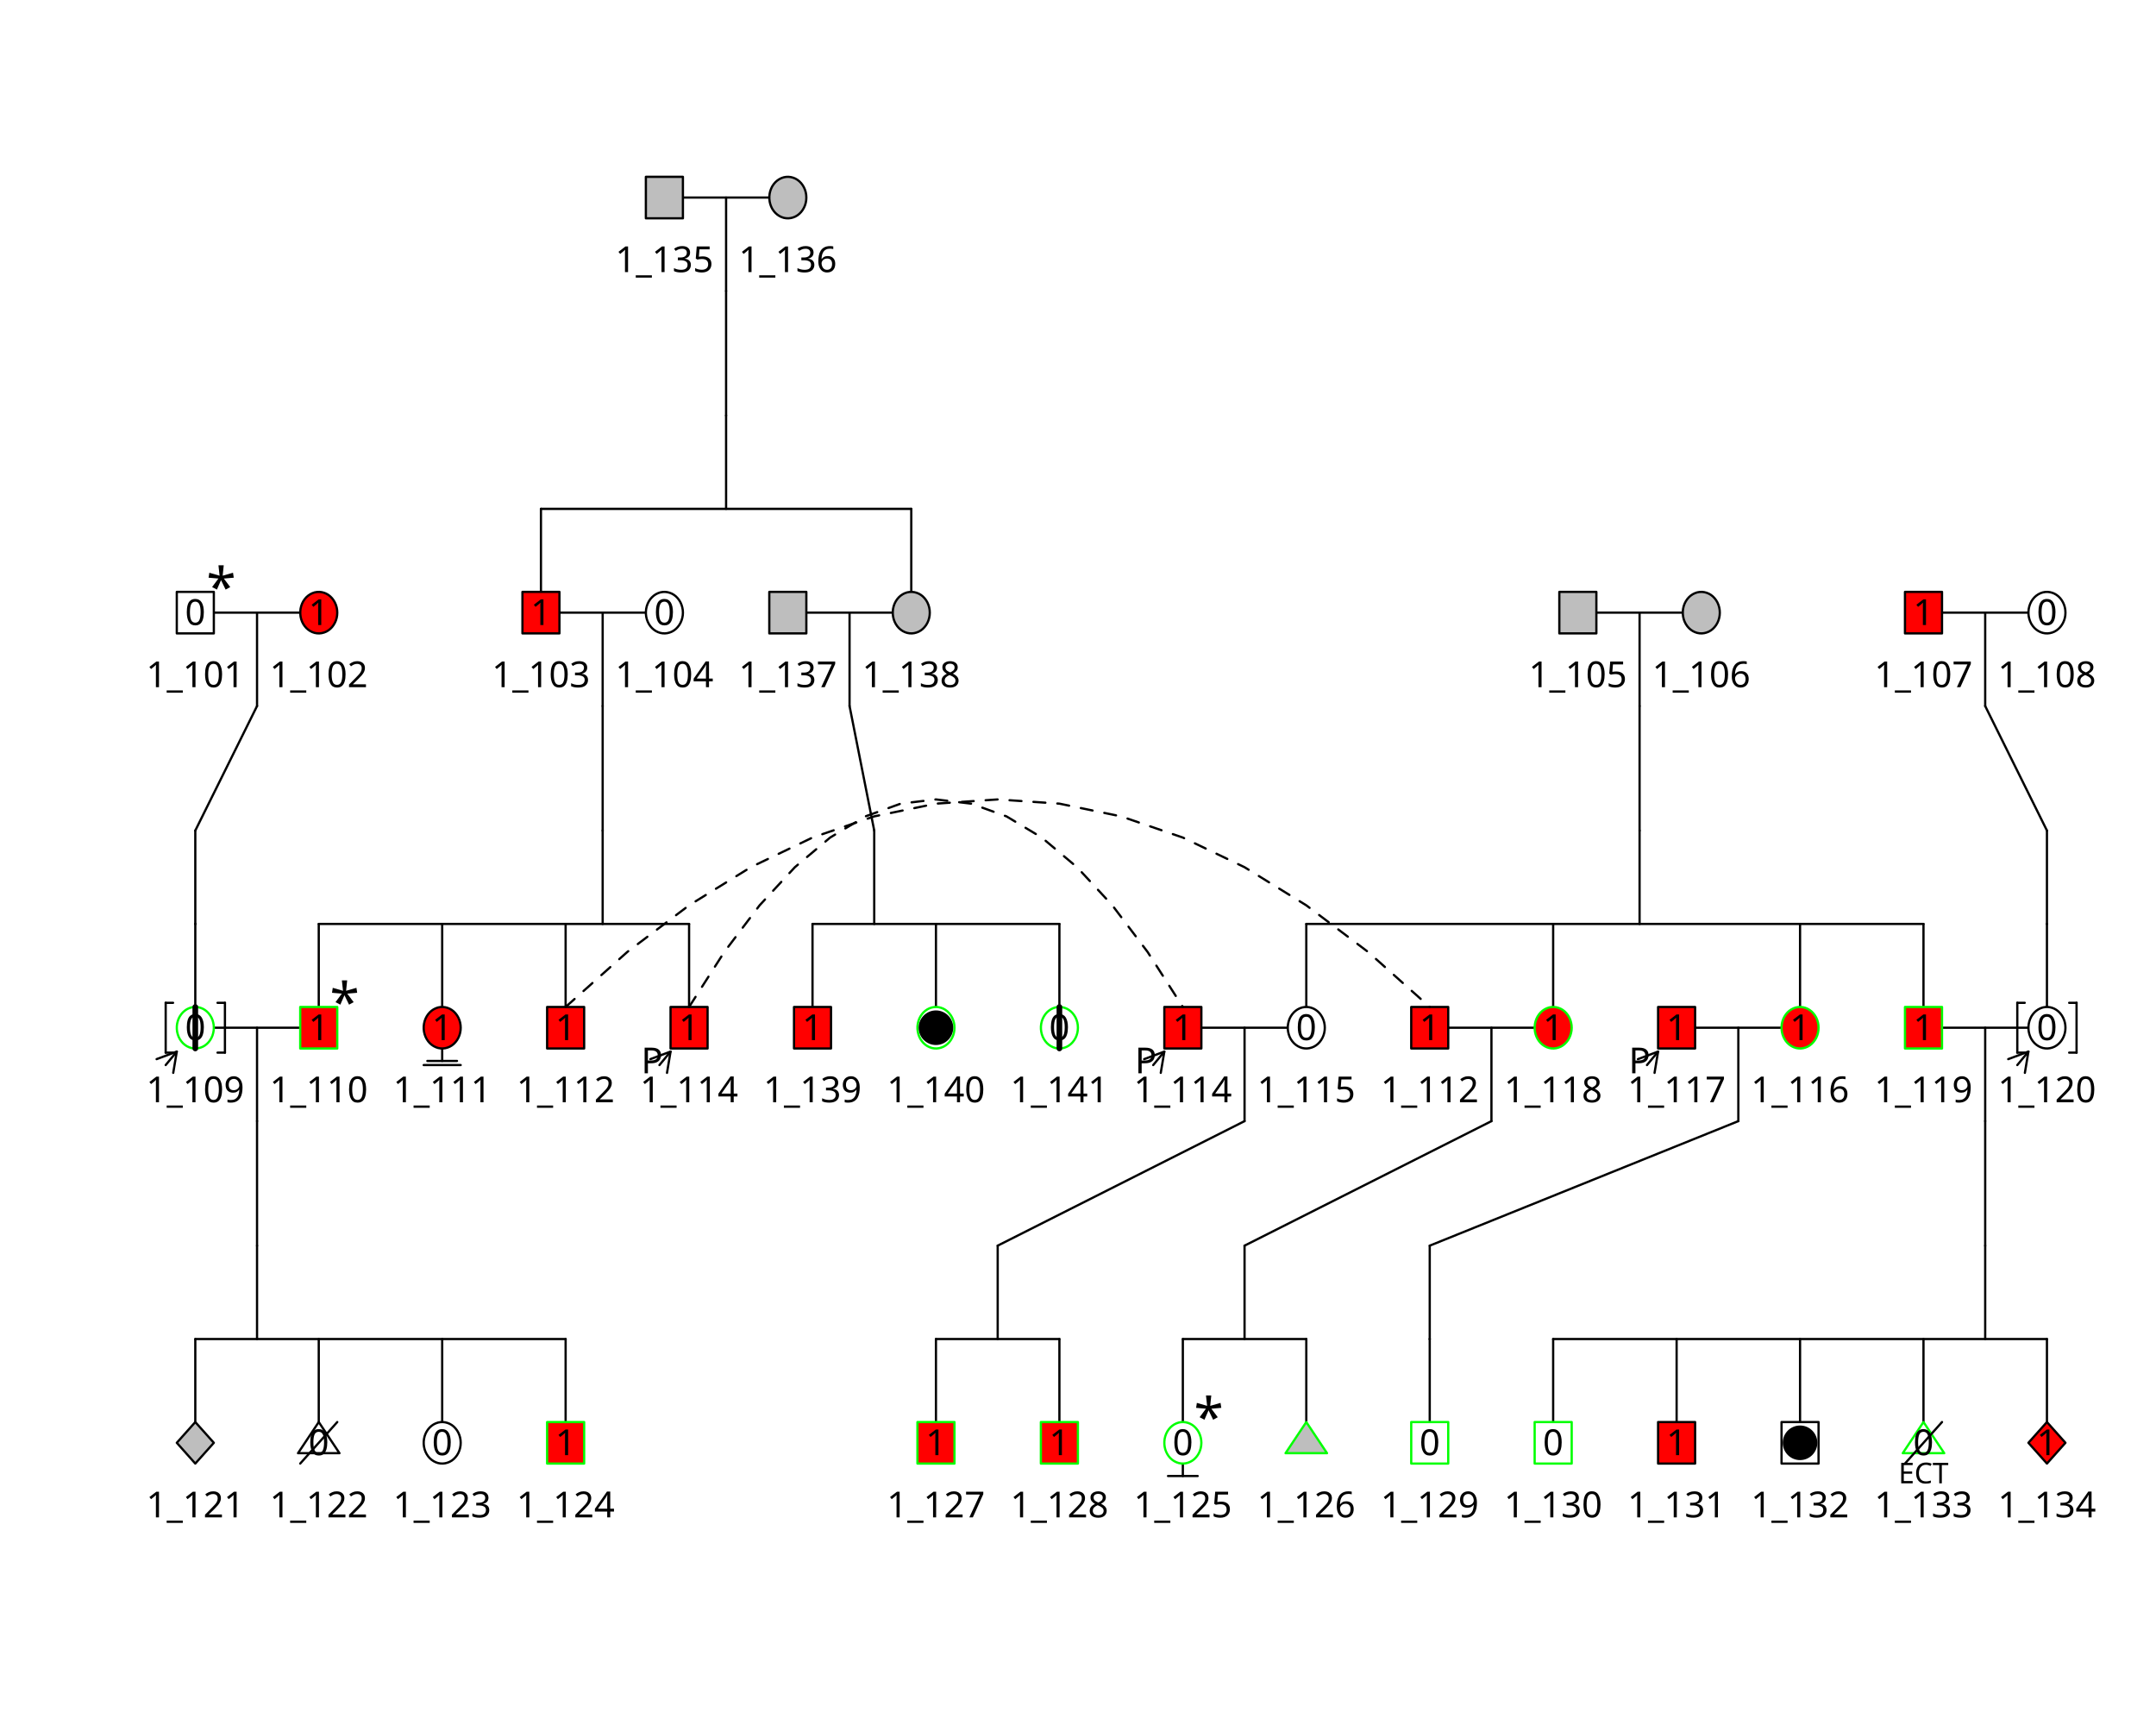
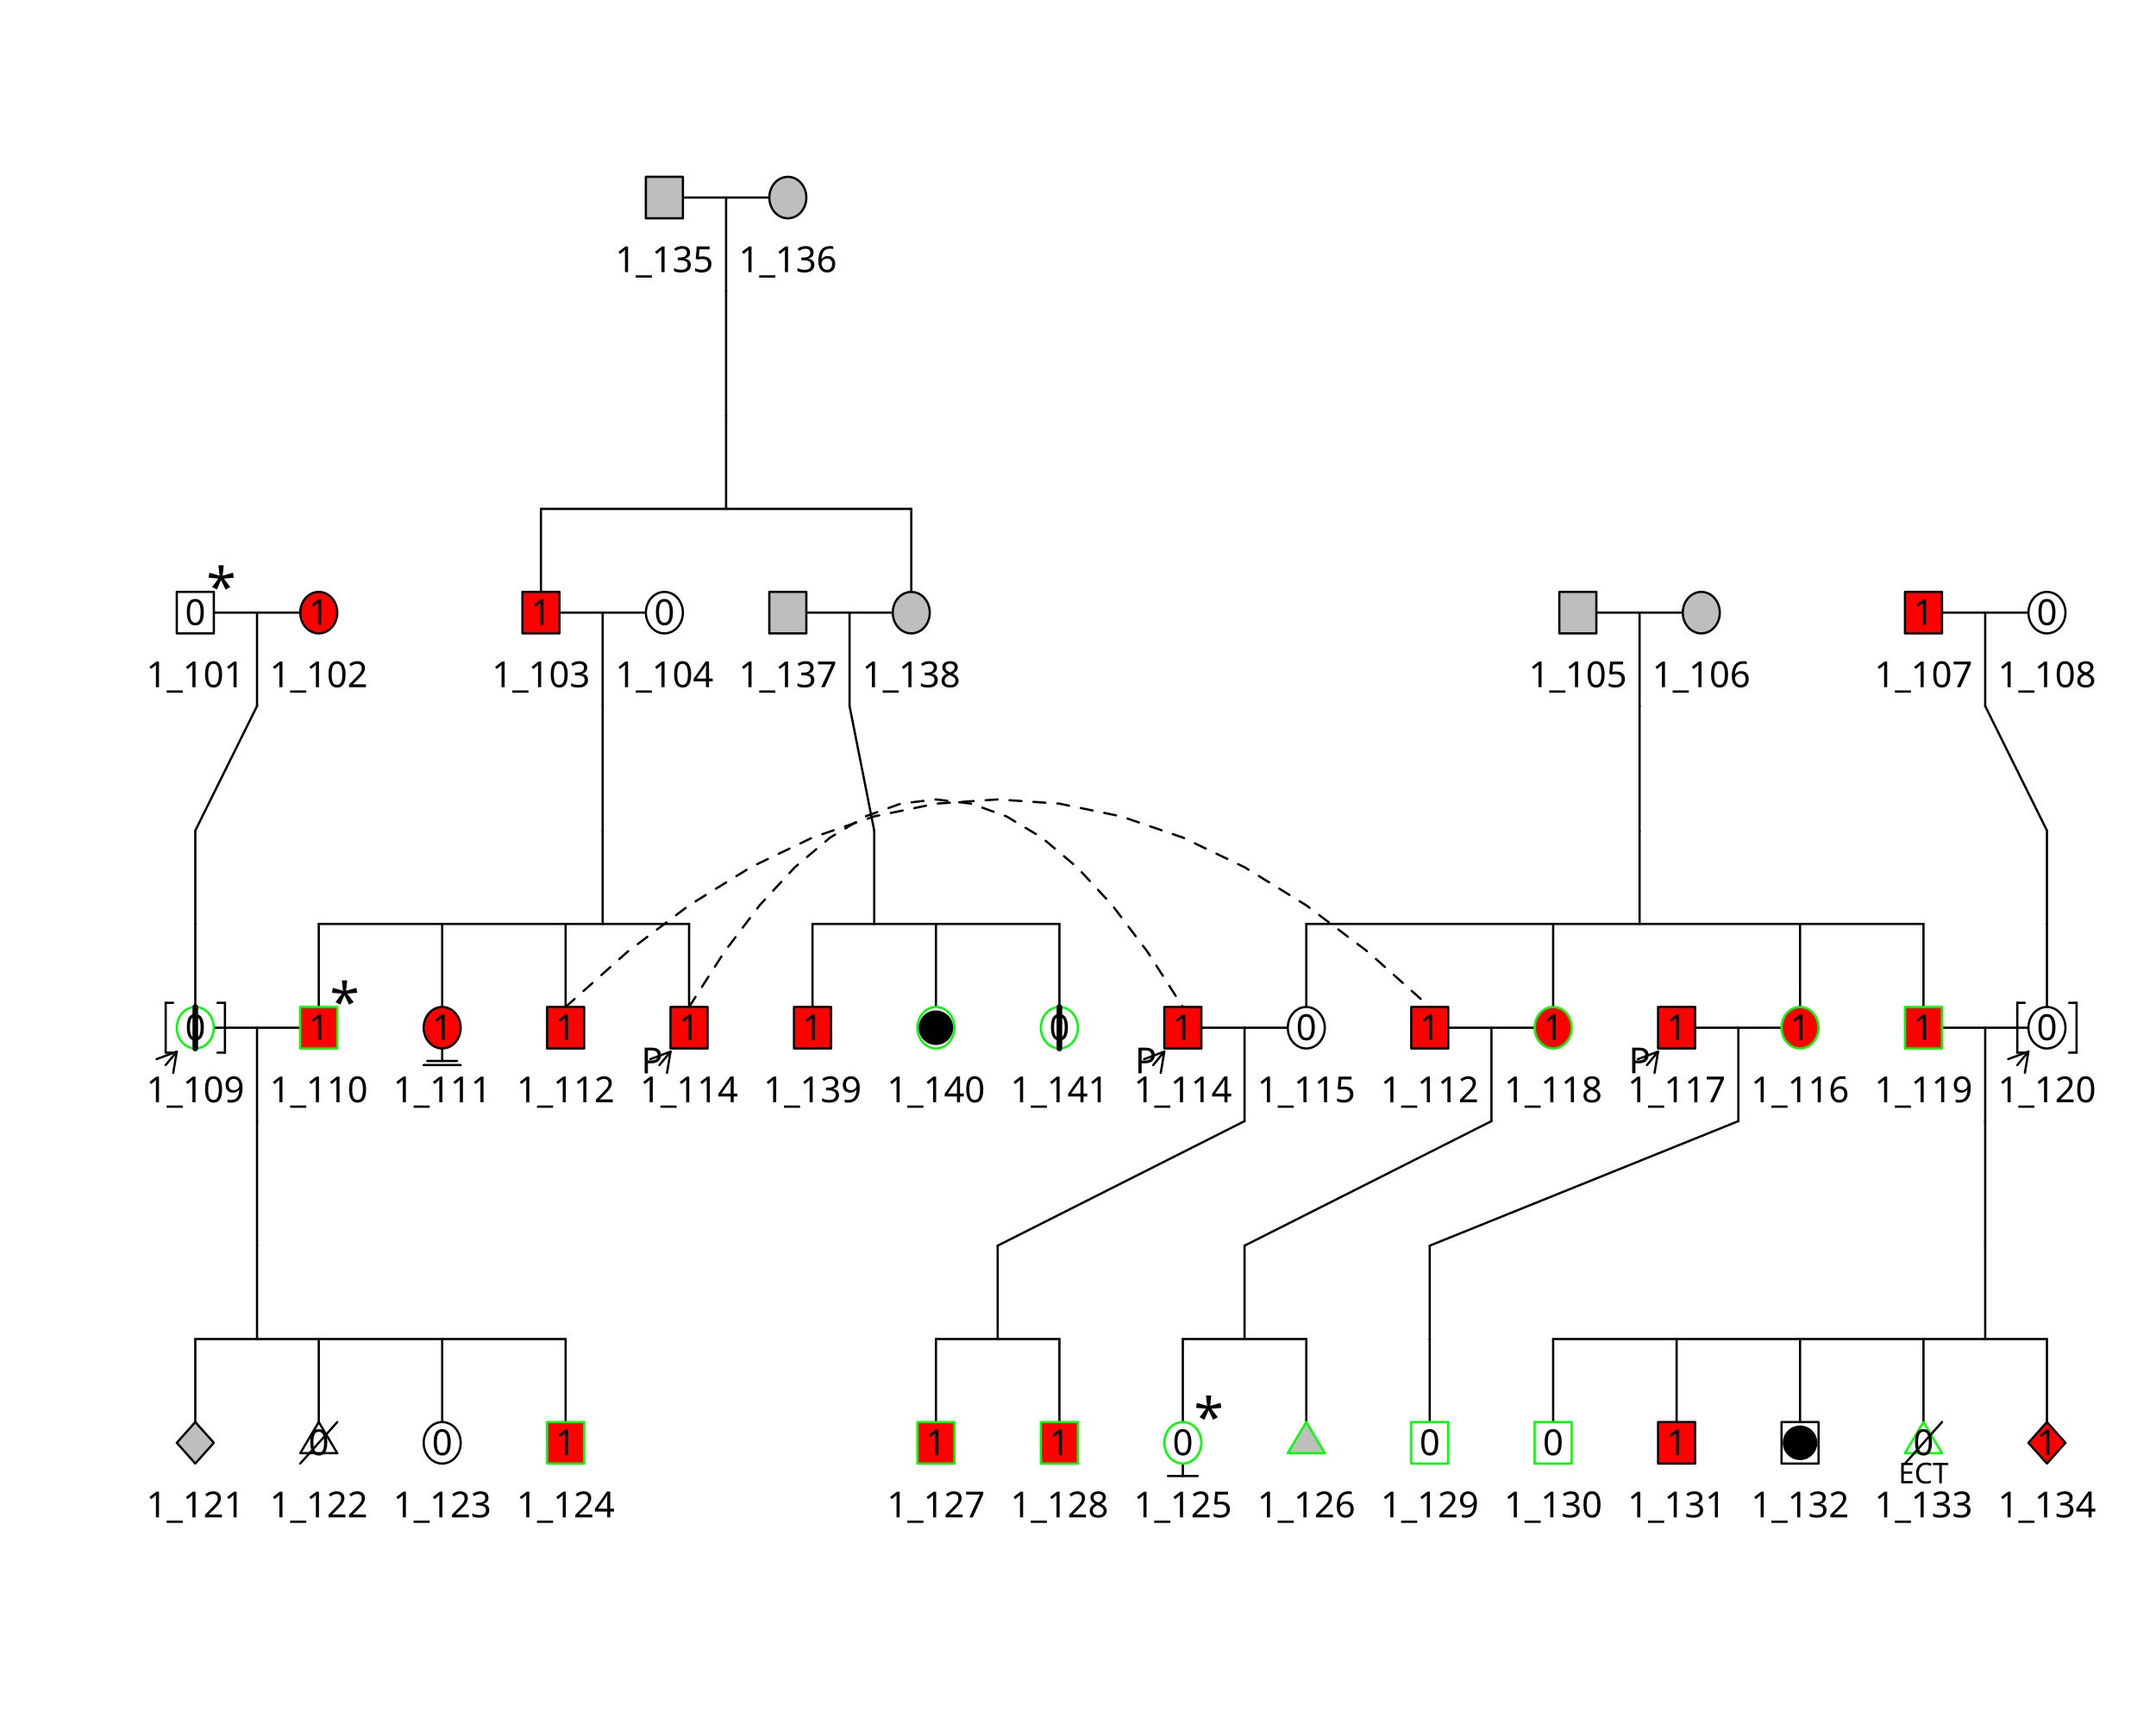
<svg xmlns="http://www.w3.org/2000/svg" class="svglite" data-engine-version="2.0" width="720.00pt" height="576.00pt" viewBox="0 0 720.00 576.00">
  <defs>
    <style type="text/css">
    .svglite line, .svglite polyline, .svglite polygon, .svglite path, .svglite rect, .svglite circle {
      fill: none;
      stroke: #000000;
      stroke-linecap: round;
      stroke-linejoin: round;
      stroke-miterlimit: 10.00;
    }
  </style>
  </defs>
  <rect width="100%" height="100%" style="stroke: none; fill: #FFFFFF;" />
  <defs>
    <clipPath id="cpMC4wMHw3MjAuMDB8MC4wMHw1NzYuMDA=">
      <rect x="0.00" y="0.00" width="720.00" height="576.00" />
    </clipPath>
  </defs>
  <g clip-path="url(#cpMC4wMHw3MjAuMDB8MC4wMHw1NzYuMDA=)">
    <line x1="147.67" y1="350.10" x2="147.67" y2="354.26" style="stroke-width: 0.75;" />
    <line x1="395.01" y1="488.70" x2="395.01" y2="492.86" style="stroke-width: 0.75;" />
    <line x1="142.72" y1="354.26" x2="152.62" y2="354.26" style="stroke-width: 0.75;" />
    <line x1="390.06" y1="492.86" x2="399.96" y2="492.86" style="stroke-width: 0.75;" />
    <line x1="141.49" y1="355.64" x2="153.85" y2="355.64" style="stroke-width: 0.75;" />
    <line x1="228.06" y1="65.97" x2="256.91" y2="65.97" style="stroke-width: 0.75;" />
    <line x1="71.41" y1="204.57" x2="100.26" y2="204.57" style="stroke-width: 0.75;" />
    <line x1="71.41" y1="343.17" x2="100.26" y2="343.17" style="stroke-width: 0.75;" />
    <line x1="186.83" y1="204.57" x2="215.69" y2="204.57" style="stroke-width: 0.75;" />
    <line x1="269.28" y1="204.57" x2="298.14" y2="204.57" style="stroke-width: 0.75;" />
    <line x1="533.11" y1="204.57" x2="561.97" y2="204.57" style="stroke-width: 0.75;" />
    <line x1="648.54" y1="204.57" x2="677.39" y2="204.57" style="stroke-width: 0.75;" />
    <line x1="401.20" y1="343.17" x2="430.05" y2="343.17" style="stroke-width: 0.75;" />
    <line x1="483.64" y1="343.17" x2="512.50" y2="343.17" style="stroke-width: 0.75;" />
    <line x1="566.09" y1="343.17" x2="594.95" y2="343.17" style="stroke-width: 0.75;" />
    <line x1="648.54" y1="343.17" x2="677.39" y2="343.17" style="stroke-width: 0.75;" />
    <line x1="180.65" y1="197.64" x2="180.65" y2="169.92" style="stroke-width: 0.75;" />
    <line x1="304.32" y1="197.64" x2="304.32" y2="169.92" style="stroke-width: 0.75;" />
    <line x1="180.65" y1="169.92" x2="304.32" y2="169.92" style="stroke-width: 0.75;" />
    <line x1="242.48" y1="169.92" x2="242.48" y2="138.74" style="stroke-width: 0.75;" />
    <line x1="242.48" y1="138.74" x2="242.48" y2="97.16" style="stroke-width: 0.75;" />
    <line x1="242.48" y1="97.16" x2="242.48" y2="65.97" style="stroke-width: 0.75;" />
    <line x1="65.22" y1="336.24" x2="65.22" y2="308.52" style="stroke-width: 0.75;" />
    <line x1="65.22" y1="308.52" x2="65.22" y2="308.52" style="stroke-width: 0.75;" />
    <line x1="65.22" y1="308.52" x2="65.22" y2="277.34" style="stroke-width: 0.75;" />
    <line x1="65.22" y1="277.34" x2="85.84" y2="235.76" style="stroke-width: 0.75;" />
    <line x1="85.84" y1="235.76" x2="85.84" y2="204.57" style="stroke-width: 0.75;" />
    <line x1="106.45" y1="336.24" x2="106.45" y2="308.52" style="stroke-width: 0.75;" />
    <line x1="147.67" y1="336.24" x2="147.67" y2="308.52" style="stroke-width: 0.75;" />
    <line x1="188.89" y1="336.24" x2="188.89" y2="308.52" style="stroke-width: 0.75;" />
    <line x1="230.12" y1="336.24" x2="230.12" y2="308.52" style="stroke-width: 0.75;" />
    <line x1="106.45" y1="308.52" x2="230.12" y2="308.52" style="stroke-width: 0.75;" />
    <line x1="201.26" y1="308.52" x2="201.26" y2="277.34" style="stroke-width: 0.75;" />
    <line x1="201.26" y1="277.34" x2="201.26" y2="235.76" style="stroke-width: 0.75;" />
    <line x1="201.26" y1="235.76" x2="201.26" y2="204.57" style="stroke-width: 0.75;" />
    <line x1="271.34" y1="336.24" x2="271.34" y2="308.52" style="stroke-width: 0.75;" />
    <line x1="312.56" y1="336.24" x2="312.56" y2="308.52" style="stroke-width: 0.75;" />
    <line x1="353.79" y1="336.24" x2="353.79" y2="308.52" style="stroke-width: 0.75;" />
    <line x1="271.34" y1="308.52" x2="353.79" y2="308.52" style="stroke-width: 0.75;" />
    <line x1="291.95" y1="308.52" x2="291.95" y2="277.34" style="stroke-width: 0.75;" />
    <line x1="291.95" y1="277.34" x2="283.71" y2="235.76" style="stroke-width: 0.75;" />
    <line x1="283.71" y1="235.76" x2="283.71" y2="204.57" style="stroke-width: 0.75;" />
    <line x1="436.24" y1="336.24" x2="436.24" y2="308.52" style="stroke-width: 0.75;" />
    <line x1="518.68" y1="336.24" x2="518.68" y2="308.52" style="stroke-width: 0.75;" />
    <line x1="601.13" y1="336.24" x2="601.13" y2="308.52" style="stroke-width: 0.75;" />
    <line x1="642.35" y1="336.24" x2="642.35" y2="308.52" style="stroke-width: 0.75;" />
    <line x1="436.24" y1="308.52" x2="642.35" y2="308.52" style="stroke-width: 0.75;" />
    <line x1="547.54" y1="308.52" x2="547.54" y2="277.34" style="stroke-width: 0.75;" />
    <line x1="547.54" y1="277.34" x2="547.54" y2="235.76" style="stroke-width: 0.75;" />
    <line x1="547.54" y1="235.76" x2="547.54" y2="204.57" style="stroke-width: 0.75;" />
    <line x1="683.58" y1="336.24" x2="683.58" y2="308.52" style="stroke-width: 0.75;" />
    <line x1="683.58" y1="308.52" x2="683.58" y2="308.52" style="stroke-width: 0.75;" />
    <line x1="683.58" y1="308.52" x2="683.58" y2="277.34" style="stroke-width: 0.75;" />
    <line x1="683.58" y1="277.34" x2="662.96" y2="235.76" style="stroke-width: 0.75;" />
    <line x1="662.96" y1="235.76" x2="662.96" y2="204.57" style="stroke-width: 0.75;" />
    <line x1="65.22" y1="474.84" x2="65.22" y2="447.12" style="stroke-width: 0.75;" />
    <line x1="106.45" y1="474.84" x2="106.45" y2="447.12" style="stroke-width: 0.75;" />
    <line x1="147.67" y1="474.84" x2="147.67" y2="447.12" style="stroke-width: 0.75;" />
    <line x1="188.89" y1="474.84" x2="188.89" y2="447.12" style="stroke-width: 0.75;" />
    <line x1="65.22" y1="447.12" x2="188.89" y2="447.12" style="stroke-width: 0.75;" />
    <line x1="85.84" y1="447.12" x2="85.84" y2="415.94" style="stroke-width: 0.75;" />
    <line x1="85.84" y1="415.94" x2="85.84" y2="374.36" style="stroke-width: 0.75;" />
    <line x1="85.84" y1="374.36" x2="85.84" y2="343.17" style="stroke-width: 0.75;" />
    <line x1="312.56" y1="474.84" x2="312.56" y2="447.12" style="stroke-width: 0.75;" />
    <line x1="353.79" y1="474.84" x2="353.79" y2="447.12" style="stroke-width: 0.75;" />
    <line x1="312.56" y1="447.12" x2="353.79" y2="447.12" style="stroke-width: 0.75;" />
    <line x1="333.18" y1="447.12" x2="333.18" y2="415.94" style="stroke-width: 0.75;" />
    <line x1="333.18" y1="415.94" x2="415.62" y2="374.36" style="stroke-width: 0.75;" />
    <line x1="415.62" y1="374.36" x2="415.62" y2="343.17" style="stroke-width: 0.75;" />
    <line x1="395.01" y1="474.84" x2="395.01" y2="447.12" style="stroke-width: 0.75;" />
    <line x1="436.24" y1="474.84" x2="436.24" y2="447.12" style="stroke-width: 0.75;" />
    <line x1="395.01" y1="447.12" x2="436.24" y2="447.12" style="stroke-width: 0.75;" />
    <line x1="415.62" y1="447.12" x2="415.62" y2="415.94" style="stroke-width: 0.75;" />
    <line x1="415.62" y1="415.94" x2="498.07" y2="374.36" style="stroke-width: 0.75;" />
    <line x1="498.07" y1="374.36" x2="498.07" y2="343.17" style="stroke-width: 0.75;" />
    <line x1="477.46" y1="474.84" x2="477.46" y2="447.12" style="stroke-width: 0.75;" />
    <line x1="477.46" y1="447.12" x2="477.46" y2="447.12" style="stroke-width: 0.75;" />
    <line x1="477.46" y1="447.12" x2="477.46" y2="415.94" style="stroke-width: 0.75;" />
    <line x1="477.46" y1="415.94" x2="580.52" y2="374.36" style="stroke-width: 0.75;" />
    <line x1="580.52" y1="374.36" x2="580.52" y2="343.17" style="stroke-width: 0.75;" />
    <line x1="518.68" y1="474.84" x2="518.68" y2="447.12" style="stroke-width: 0.75;" />
    <line x1="559.91" y1="474.84" x2="559.91" y2="447.12" style="stroke-width: 0.75;" />
    <line x1="601.13" y1="474.84" x2="601.13" y2="447.12" style="stroke-width: 0.75;" />
    <line x1="642.35" y1="474.84" x2="642.35" y2="447.12" style="stroke-width: 0.75;" />
    <line x1="683.58" y1="474.84" x2="683.58" y2="447.12" style="stroke-width: 0.75;" />
    <line x1="518.68" y1="447.12" x2="683.58" y2="447.12" style="stroke-width: 0.75;" />
    <line x1="662.96" y1="447.12" x2="662.96" y2="415.94" style="stroke-width: 0.75;" />
    <line x1="662.96" y1="415.94" x2="662.96" y2="374.36" style="stroke-width: 0.75;" />
    <line x1="662.96" y1="374.36" x2="662.96" y2="343.17" style="stroke-width: 0.75;" />
    <polygon points="215.69,59.04 215.69,72.90 228.06,72.90 228.06,59.04 " style="stroke-width: 0.75; fill: #BEBEBE;" />
    <polygon points="59.04,197.64 59.04,211.50 71.41,211.50 71.41,197.64 " style="stroke-width: 0.75; fill: #FFFFFF;" />
    <polygon points="71.41,343.17 71.36,344.06 71.20,344.93 70.96,345.77 70.61,346.57 70.18,347.31 69.67,347.99 69.08,348.59 68.43,349.10 67.73,349.51 66.98,349.81 66.21,350.01 65.42,350.10 64.63,350.07 63.85,349.93 63.09,349.67 62.36,349.31 61.69,348.85 61.07,348.30 60.52,347.66 60.04,346.95 59.65,346.18 59.36,345.35 59.15,344.49 59.05,343.61 59.05,342.73 59.15,341.85 59.36,340.99 59.65,340.16 60.04,339.39 60.52,338.68 61.07,338.04 61.69,337.49 62.36,337.03 63.09,336.67 63.85,336.41 64.63,336.27 65.42,336.24 66.21,336.33 66.98,336.53 67.73,336.83 68.43,337.24 69.08,337.75 69.67,338.35 70.18,339.03 70.61,339.77 70.96,340.57 71.20,341.41 71.36,342.28 71.41,343.17 " style="stroke-width: 0.75; stroke: #00FF00; fill: #FFFFFF;" />
    <polygon points="65.22,474.84 59.04,481.77 65.22,488.70 71.41,481.77 " style="stroke-width: 0.75; fill: #BEBEBE;" />
    <polygon points="269.28,65.97 269.23,66.86 269.08,67.73 268.83,68.57 268.48,69.37 268.05,70.11 267.54,70.79 266.95,71.39 266.30,71.90 265.60,72.31 264.86,72.61 264.08,72.81 263.29,72.90 262.50,72.87 261.72,72.73 260.96,72.47 260.24,72.11 259.56,71.65 258.94,71.10 258.39,70.46 257.91,69.75 257.53,68.98 257.23,68.15 257.03,67.29 256.93,66.41 256.93,65.53 257.03,64.65 257.23,63.79 257.53,62.96 257.91,62.19 258.39,61.48 258.94,60.84 259.56,60.29 260.24,59.83 260.96,59.47 261.72,59.21 262.50,59.07 263.29,59.04 264.08,59.13 264.86,59.33 265.60,59.63 266.30,60.04 266.95,60.55 267.54,61.15 268.05,61.83 268.48,62.57 268.83,63.37 269.08,64.21 269.23,65.08 269.28,65.97 " style="stroke-width: 0.75; fill: #BEBEBE;" />
    <polygon points="112.63,204.57 112.58,205.46 112.43,206.33 112.18,207.17 111.83,207.97 111.40,208.71 110.89,209.39 110.30,209.99 109.65,210.50 108.95,210.91 108.21,211.21 107.43,211.41 106.65,211.50 105.85,211.47 105.07,211.33 104.31,211.07 103.59,210.71 102.91,210.25 102.29,209.70 101.74,209.06 101.26,208.35 100.88,207.58 100.58,206.75 100.38,205.89 100.28,205.01 100.28,204.13 100.38,203.25 100.58,202.39 100.88,201.56 101.26,200.79 101.74,200.08 102.29,199.44 102.91,198.89 103.59,198.43 104.31,198.07 105.07,197.81 105.85,197.67 106.65,197.64 107.43,197.73 108.21,197.93 108.95,198.23 109.65,198.64 110.30,199.15 110.89,199.75 111.40,200.43 111.83,201.17 112.18,201.97 112.43,202.81 112.58,203.68 112.63,204.57 " style="stroke-width: 0.75; fill: #FF0000;" />
    <polygon points="100.26,336.24 100.26,350.10 112.63,350.10 112.63,336.24 " style="stroke-width: 0.75; stroke: #00FF00; fill: #FF0000;" />
-     <polygon points="106.45,474.84 99.52,485.24 113.37,485.24 " style="stroke-width: 0.75; fill: #FFFFFF;" />
+     <polygon points="100.26,485.24 106.45,474.84 112.63,485.24 " style="stroke-width: 0.75; fill: #FFFFFF;" />
    <polygon points="174.47,197.64 174.47,211.50 186.83,211.50 186.83,197.64 " style="stroke-width: 0.75; fill: #FF0000;" />
    <polygon points="153.85,343.17 153.80,344.06 153.65,344.93 153.40,345.77 153.06,346.57 152.63,347.31 152.11,347.99 151.53,348.59 150.88,349.10 150.17,349.51 149.43,349.81 148.66,350.01 147.87,350.10 147.08,350.07 146.29,349.93 145.54,349.67 144.81,349.31 144.13,348.85 143.51,348.30 142.96,347.66 142.49,346.95 142.10,346.18 141.80,345.35 141.60,344.49 141.50,343.61 141.50,342.73 141.60,341.85 141.80,340.99 142.10,340.16 142.49,339.39 142.96,338.68 143.51,338.04 144.13,337.49 144.81,337.03 145.54,336.67 146.29,336.41 147.08,336.27 147.87,336.24 148.66,336.33 149.43,336.53 150.17,336.83 150.88,337.24 151.53,337.75 152.11,338.35 152.63,339.03 153.06,339.77 153.40,340.57 153.65,341.41 153.80,342.28 153.85,343.17 " style="stroke-width: 0.75; fill: #FF0000;" />
    <polygon points="153.85,481.77 153.80,482.66 153.65,483.53 153.40,484.37 153.06,485.17 152.63,485.91 152.11,486.59 151.53,487.19 150.88,487.70 150.17,488.11 149.43,488.41 148.66,488.61 147.87,488.70 147.08,488.67 146.29,488.53 145.54,488.27 144.81,487.91 144.13,487.45 143.51,486.90 142.96,486.26 142.49,485.55 142.10,484.78 141.80,483.95 141.60,483.09 141.50,482.21 141.50,481.33 141.60,480.45 141.80,479.59 142.10,478.76 142.49,477.99 142.96,477.28 143.51,476.64 144.13,476.09 144.81,475.63 145.54,475.27 146.29,475.01 147.08,474.87 147.87,474.84 148.66,474.93 149.43,475.13 150.17,475.43 150.88,475.84 151.53,476.35 152.11,476.95 152.63,477.63 153.06,478.37 153.40,479.17 153.65,480.01 153.80,480.88 153.85,481.77 " style="stroke-width: 0.75; fill: #FFFFFF;" />
    <polygon points="228.06,204.57 228.01,205.46 227.85,206.33 227.60,207.17 227.26,207.97 226.83,208.71 226.31,209.39 225.73,209.99 225.08,210.50 224.38,210.91 223.63,211.21 222.86,211.41 222.07,211.50 221.28,211.47 220.50,211.33 219.74,211.07 219.01,210.71 218.34,210.25 217.72,209.70 217.16,209.06 216.69,208.35 216.30,207.58 216.00,206.75 215.80,205.89 215.70,205.01 215.70,204.13 215.80,203.25 216.00,202.39 216.30,201.56 216.69,200.79 217.16,200.08 217.72,199.44 218.34,198.89 219.01,198.43 219.74,198.07 220.50,197.81 221.28,197.67 222.07,197.64 222.86,197.73 223.63,197.93 224.38,198.23 225.08,198.64 225.73,199.15 226.31,199.75 226.83,200.43 227.26,201.17 227.60,201.97 227.85,202.81 228.01,203.68 228.06,204.57 " style="stroke-width: 0.75; fill: #FFFFFF;" />
    <polygon points="182.71,336.24 182.71,350.10 195.08,350.10 195.08,336.24 " style="stroke-width: 0.75; fill: #FF0000;" />
    <polygon points="182.71,474.84 182.71,488.70 195.08,488.70 195.08,474.84 " style="stroke-width: 0.75; stroke: #00FF00; fill: #FF0000;" />
    <polygon points="256.91,197.64 256.91,211.50 269.28,211.50 269.28,197.64 " style="stroke-width: 0.75; fill: #BEBEBE;" />
    <polygon points="223.93,336.24 223.93,350.10 236.30,350.10 236.30,336.24 " style="stroke-width: 0.75; fill: #FF0000;" />
    <polygon points="306.38,474.84 306.38,488.70 318.75,488.70 318.75,474.84 " style="stroke-width: 0.75; stroke: #00FF00; fill: #FF0000;" />
    <polygon points="310.50,204.57 310.45,205.46 310.30,206.33 310.05,207.17 309.71,207.97 309.28,208.71 308.76,209.39 308.18,209.99 307.53,210.50 306.82,210.91 306.08,211.21 305.31,211.41 304.52,211.50 303.73,211.47 302.94,211.33 302.18,211.07 301.46,210.71 300.78,210.25 300.16,209.70 299.61,209.06 299.14,208.35 298.75,207.58 298.45,206.75 298.25,205.89 298.15,205.01 298.15,204.13 298.25,203.25 298.45,202.39 298.75,201.56 299.14,200.79 299.61,200.08 300.16,199.44 300.78,198.89 301.46,198.43 302.18,198.07 302.94,197.81 303.73,197.67 304.52,197.64 305.31,197.73 306.08,197.93 306.82,198.23 307.53,198.64 308.18,199.15 308.76,199.75 309.28,200.43 309.71,201.17 310.05,201.97 310.30,202.81 310.45,203.68 310.50,204.57 " style="stroke-width: 0.75; fill: #BEBEBE;" />
    <polygon points="265.16,336.24 265.16,350.10 277.52,350.10 277.52,336.24 " style="stroke-width: 0.75; fill: #FF0000;" />
    <polygon points="347.60,474.84 347.60,488.70 359.97,488.70 359.97,474.84 " style="stroke-width: 0.75; stroke: #00FF00; fill: #FF0000;" />
    <polygon points="520.74,197.64 520.74,211.50 533.11,211.50 533.11,197.64 " style="stroke-width: 0.75; fill: #BEBEBE;" />
    <polygon points="318.75,343.17 318.70,344.06 318.55,344.93 318.30,345.77 317.95,346.57 317.52,347.31 317.01,347.99 316.42,348.59 315.77,349.10 315.07,349.51 314.32,349.81 313.55,350.01 312.76,350.10 311.97,350.07 311.19,349.93 310.43,349.67 309.70,349.31 309.03,348.85 308.41,348.30 307.86,347.66 307.38,346.95 306.99,346.18 306.70,345.35 306.50,344.49 306.39,343.61 306.39,342.73 306.50,341.85 306.70,340.99 306.99,340.16 307.38,339.39 307.86,338.68 308.41,338.04 309.03,337.49 309.70,337.03 310.43,336.67 311.19,336.41 311.97,336.27 312.76,336.24 313.55,336.33 314.32,336.53 315.07,336.83 315.77,337.24 316.42,337.75 317.01,338.35 317.52,339.03 317.95,339.77 318.30,340.57 318.55,341.41 318.70,342.28 318.75,343.17 " style="stroke-width: 0.75; stroke: #00FF00; fill: #FFFFFF;" />
    <polygon points="401.20,481.77 401.14,482.66 400.99,483.53 400.74,484.37 400.40,485.17 399.97,485.91 399.45,486.59 398.87,487.19 398.22,487.70 397.51,488.11 396.77,488.41 396.00,488.61 395.21,488.70 394.42,488.67 393.64,488.53 392.88,488.27 392.15,487.91 391.47,487.45 390.85,486.90 390.30,486.26 389.83,485.55 389.44,484.78 389.14,483.95 388.94,483.09 388.84,482.21 388.84,481.33 388.94,480.45 389.14,479.59 389.44,478.76 389.83,477.99 390.30,477.28 390.85,476.64 391.47,476.09 392.15,475.63 392.88,475.27 393.64,475.01 394.42,474.87 395.21,474.84 396.00,474.93 396.77,475.13 397.51,475.43 398.22,475.84 398.87,476.35 399.45,476.95 399.97,477.63 400.40,478.37 400.74,479.17 400.99,480.01 401.14,480.88 401.20,481.77 " style="stroke-width: 0.75; stroke: #00FF00; fill: #FFFFFF;" />
    <polygon points="574.33,204.57 574.28,205.46 574.13,206.33 573.88,207.17 573.54,207.97 573.11,208.71 572.59,209.39 572.01,209.99 571.36,210.50 570.65,210.91 569.91,211.21 569.14,211.41 568.35,211.50 567.56,211.47 566.77,211.33 566.02,211.07 565.29,210.71 564.61,210.25 563.99,209.70 563.44,209.06 562.97,208.35 562.58,207.58 562.28,206.75 562.08,205.89 561.98,205.01 561.98,204.13 562.08,203.25 562.28,202.39 562.58,201.56 562.97,200.79 563.44,200.08 563.99,199.44 564.61,198.89 565.29,198.43 566.02,198.07 566.77,197.81 567.56,197.67 568.35,197.64 569.14,197.73 569.91,197.93 570.65,198.23 571.36,198.64 572.01,199.15 572.59,199.75 573.11,200.43 573.54,201.17 573.88,201.97 574.13,202.81 574.28,203.68 574.33,204.57 " style="stroke-width: 0.75; fill: #BEBEBE;" />
    <polygon points="359.97,343.17 359.92,344.06 359.77,344.93 359.52,345.77 359.18,346.57 358.74,347.31 358.23,347.99 357.64,348.59 356.99,349.10 356.29,349.51 355.55,349.81 354.78,350.01 353.99,350.10 353.19,350.07 352.41,349.93 351.65,349.67 350.93,349.31 350.25,348.85 349.63,348.30 349.08,347.66 348.61,346.95 348.22,346.18 347.92,345.35 347.72,344.49 347.62,343.61 347.62,342.73 347.72,341.85 347.92,340.99 348.22,340.16 348.61,339.39 349.08,338.68 349.63,338.04 350.25,337.49 350.93,337.03 351.65,336.67 352.41,336.41 353.19,336.27 353.99,336.24 354.78,336.33 355.55,336.53 356.29,336.83 356.99,337.24 357.64,337.75 358.23,338.35 358.74,339.03 359.18,339.77 359.52,340.57 359.77,341.41 359.92,342.28 359.97,343.17 " style="stroke-width: 0.75; stroke: #00FF00; fill: #FFFFFF;" />
-     <polygon points="436.24,474.84 429.31,485.24 443.16,485.24 " style="stroke-width: 0.75; stroke: #00FF00; fill: #BEBEBE;" />
+     <polygon points="430.05,485.24 436.24,474.84 442.42,485.24 " style="stroke-width: 0.75; stroke: #00FF00; fill: #BEBEBE;" />
    <polygon points="636.17,197.64 636.17,211.50 648.54,211.50 648.54,197.64 " style="stroke-width: 0.75; fill: #FF0000;" />
    <polygon points="388.83,336.24 388.83,350.10 401.20,350.10 401.20,336.24 " style="stroke-width: 0.75; fill: #FF0000;" />
    <polygon points="471.28,474.84 471.28,488.70 483.64,488.70 483.64,474.84 " style="stroke-width: 0.75; stroke: #00FF00; fill: #FFFFFF;" />
    <polygon points="689.76,204.57 689.71,205.46 689.56,206.33 689.31,207.17 688.96,207.97 688.53,208.71 688.02,209.39 687.43,209.99 686.78,210.50 686.08,210.91 685.34,211.21 684.56,211.41 683.77,211.50 682.98,211.47 682.20,211.33 681.44,211.07 680.72,210.71 680.04,210.25 679.42,209.70 678.87,209.06 678.39,208.35 678.01,207.58 677.71,206.75 677.51,205.89 677.41,205.01 677.41,204.13 677.51,203.25 677.71,202.39 678.01,201.56 678.39,200.79 678.87,200.08 679.42,199.44 680.04,198.89 680.72,198.43 681.44,198.07 682.20,197.81 682.98,197.67 683.77,197.64 684.56,197.73 685.34,197.93 686.08,198.23 686.78,198.64 687.43,199.15 688.02,199.75 688.53,200.43 688.96,201.17 689.31,201.97 689.56,202.81 689.71,203.68 689.76,204.57 " style="stroke-width: 0.75; fill: #FFFFFF;" />
    <polygon points="442.42,343.17 442.37,344.06 442.22,344.93 441.97,345.77 441.62,346.57 441.19,347.31 440.68,347.99 440.09,348.59 439.44,349.10 438.74,349.51 437.99,349.81 437.22,350.01 436.43,350.10 435.64,350.07 434.86,349.93 434.10,349.67 433.38,349.31 432.70,348.85 432.08,348.30 431.53,347.66 431.05,346.95 430.66,346.18 430.37,345.35 430.17,344.49 430.06,343.61 430.06,342.73 430.17,341.85 430.37,340.99 430.66,340.16 431.05,339.39 431.53,338.68 432.08,338.04 432.70,337.49 433.38,337.03 434.10,336.67 434.86,336.41 435.64,336.27 436.43,336.24 437.22,336.33 437.99,336.53 438.74,336.83 439.44,337.24 440.09,337.75 440.68,338.35 441.19,339.03 441.62,339.77 441.97,340.57 442.22,341.41 442.37,342.28 442.42,343.17 " style="stroke-width: 0.75; fill: #FFFFFF;" />
    <polygon points="512.50,474.84 512.50,488.70 524.87,488.70 524.87,474.84 " style="stroke-width: 0.75; stroke: #00FF00; fill: #FFFFFF;" />
    <polygon points="471.28,336.24 471.28,350.10 483.64,350.10 483.64,336.24 " style="stroke-width: 0.75; fill: #FF0000;" />
    <polygon points="553.72,474.84 553.72,488.70 566.09,488.70 566.09,474.84 " style="stroke-width: 0.75; fill: #FF0000;" />
    <polygon points="524.87,343.17 524.82,344.06 524.66,344.93 524.41,345.77 524.07,346.57 523.64,347.31 523.12,347.99 522.54,348.59 521.89,349.10 521.19,349.51 520.44,349.81 519.67,350.01 518.88,350.10 518.09,350.07 517.31,349.93 516.55,349.67 515.82,349.31 515.14,348.85 514.53,348.30 513.97,347.66 513.50,346.95 513.11,346.18 512.81,345.35 512.61,344.49 512.51,343.61 512.51,342.73 512.61,341.85 512.81,340.99 513.11,340.16 513.50,339.39 513.97,338.68 514.53,338.04 515.14,337.49 515.82,337.03 516.55,336.67 517.31,336.41 518.09,336.27 518.88,336.24 519.67,336.33 520.44,336.53 521.19,336.83 521.89,337.24 522.54,337.75 523.12,338.35 523.64,339.03 524.07,339.77 524.41,340.57 524.66,341.41 524.82,342.28 524.87,343.17 " style="stroke-width: 0.75; stroke: #00FF00; fill: #FF0000;" />
    <polygon points="594.95,474.84 594.95,488.70 607.31,488.70 607.31,474.84 " style="stroke-width: 0.75; fill: #FFFFFF;" />
    <polygon points="553.72,336.24 553.72,350.10 566.09,350.10 566.09,336.24 " style="stroke-width: 0.75; fill: #FF0000;" />
-     <polygon points="642.35,474.84 635.43,485.24 649.28,485.24 " style="stroke-width: 0.75; stroke: #00FF00; fill: #FFFFFF;" />
+     <polygon points="636.17,485.24 642.35,474.84 648.54,485.24 " style="stroke-width: 0.75; stroke: #00FF00; fill: #FFFFFF;" />
    <polygon points="607.31,343.17 607.26,344.06 607.11,344.93 606.86,345.77 606.52,346.57 606.08,347.31 605.57,347.99 604.98,348.59 604.33,349.10 603.63,349.51 602.89,349.81 602.12,350.01 601.33,350.10 600.54,350.07 599.75,349.93 598.99,349.67 598.27,349.31 597.59,348.85 596.97,348.30 596.42,347.66 595.95,346.95 595.56,346.18 595.26,345.35 595.06,344.49 594.96,343.61 594.96,342.73 595.06,341.85 595.26,340.99 595.56,340.16 595.95,339.39 596.42,338.68 596.97,338.04 597.59,337.49 598.27,337.03 598.99,336.67 599.75,336.41 600.54,336.27 601.33,336.24 602.12,336.33 602.89,336.53 603.63,336.83 604.33,337.24 604.98,337.75 605.57,338.35 606.08,339.03 606.52,339.77 606.86,340.57 607.11,341.41 607.26,342.28 607.31,343.17 " style="stroke-width: 0.75; stroke: #00FF00; fill: #FF0000;" />
    <polygon points="683.58,474.84 677.39,481.77 683.58,488.70 689.76,481.77 " style="stroke-width: 0.75; fill: #FF0000;" />
    <polygon points="636.17,336.24 636.17,350.10 648.54,350.10 648.54,336.24 " style="stroke-width: 0.75; stroke: #00FF00; fill: #FF0000;" />
    <polygon points="689.76,343.17 689.71,344.06 689.56,344.93 689.31,345.77 688.96,346.57 688.53,347.31 688.02,347.99 687.43,348.59 686.78,349.10 686.08,349.51 685.34,349.81 684.56,350.01 683.77,350.10 682.98,350.07 682.20,349.93 681.44,349.67 680.72,349.31 680.04,348.85 679.42,348.30 678.87,347.66 678.39,346.95 678.01,346.18 677.71,345.35 677.51,344.49 677.41,343.61 677.41,342.73 677.51,341.85 677.71,340.99 678.01,340.16 678.39,339.39 678.87,338.68 679.42,338.04 680.04,337.49 680.72,337.03 681.44,336.67 682.20,336.41 682.98,336.27 683.77,336.24 684.56,336.33 685.34,336.53 686.08,336.83 686.78,337.24 687.43,337.75 688.02,338.35 688.53,339.03 688.96,339.77 689.31,340.57 689.56,341.41 689.71,342.28 689.76,343.17 " style="stroke-width: 0.75; fill: #FFFFFF;" />
    <line x1="100.26" y1="488.70" x2="112.63" y2="474.84" style="stroke-width: 0.75;" />
    <line x1="636.17" y1="488.70" x2="648.54" y2="474.84" style="stroke-width: 0.75;" />
    <line x1="65.22" y1="350.10" x2="65.22" y2="336.24" style="stroke-width: 1.88;" />
    <line x1="353.79" y1="350.10" x2="353.79" y2="336.24" style="stroke-width: 1.88;" />
    <line x1="55.33" y1="351.49" x2="55.33" y2="334.85" style="stroke-width: 0.75;" />
    <line x1="75.12" y1="351.49" x2="75.12" y2="334.85" style="stroke-width: 0.75;" />
    <line x1="673.68" y1="351.49" x2="673.68" y2="334.85" style="stroke-width: 0.75;" />
    <line x1="693.47" y1="351.49" x2="693.47" y2="334.85" style="stroke-width: 0.75;" />
    <line x1="75.12" y1="351.49" x2="72.64" y2="351.49" style="stroke-width: 0.75;" />
    <line x1="75.12" y1="334.85" x2="72.64" y2="334.85" style="stroke-width: 0.75;" />
    <line x1="55.33" y1="351.49" x2="57.80" y2="351.49" style="stroke-width: 0.75;" />
    <line x1="55.33" y1="334.85" x2="57.80" y2="334.85" style="stroke-width: 0.75;" />
    <line x1="693.47" y1="351.49" x2="691.00" y2="351.49" style="stroke-width: 0.75;" />
    <line x1="693.47" y1="334.85" x2="691.00" y2="334.85" style="stroke-width: 0.75;" />
    <line x1="673.68" y1="351.49" x2="676.16" y2="351.49" style="stroke-width: 0.75;" />
    <line x1="673.68" y1="334.85" x2="676.16" y2="334.85" style="stroke-width: 0.75;" />
    <polyline points="188.89,336.24 209.51,317.85 230.12,302.30 250.73,289.57 271.34,279.67 291.95,272.60 312.56,268.35 333.18,266.94 353.79,268.35 374.40,272.60 395.01,279.67 415.62,289.57 436.24,302.30 456.85,317.85 477.46,336.24 " style="stroke-width: 0.75; stroke-dasharray: 4.00,4.00;" />
    <polyline points="230.12,336.24 241.90,317.85 253.67,302.30 265.45,289.57 277.23,279.67 289.01,272.60 300.79,268.35 312.56,266.94 324.34,268.35 336.12,272.60 347.90,279.67 359.68,289.57 371.46,302.30 383.23,317.85 395.01,336.24 " style="stroke-width: 0.75; stroke-dasharray: 4.00,4.00;" />
    <line x1="55.33" y1="355.64" x2="59.04" y2="351.14" style="stroke-width: 0.75;" />
    <polyline points="57.85,358.24 59.04,351.14 52.30,353.66 " style="stroke-width: 0.75;" />
    <line x1="220.22" y1="355.64" x2="223.93" y2="351.14" style="stroke-width: 0.75;" />
    <polyline points="222.75,358.24 223.93,351.14 217.19,353.66 " style="stroke-width: 0.75;" />
    <line x1="385.12" y1="355.64" x2="388.83" y2="351.14" style="stroke-width: 0.75;" />
    <polyline points="387.64,358.24 388.83,351.14 382.09,353.66 " style="stroke-width: 0.75;" />
    <line x1="550.01" y1="355.64" x2="553.72" y2="351.14" style="stroke-width: 0.75;" />
    <polyline points="552.54,358.24 553.72,351.14 546.98,353.66 " style="stroke-width: 0.75;" />
    <line x1="673.68" y1="355.64" x2="677.39" y2="351.14" style="stroke-width: 0.75;" />
    <polyline points="676.21,358.24 677.39,351.14 670.65,353.66 " style="stroke-width: 0.75;" />
    <text x="65.22" y="208.70" text-anchor="middle" style="font-size: 12.00px; font-family: sans;" textLength="6.67px" lengthAdjust="spacingAndGlyphs">0</text>
    <text x="65.23" y="347.30" text-anchor="middle" style="font-size: 12.00px; font-family: sans;" textLength="6.67px" lengthAdjust="spacingAndGlyphs">0</text>
    <text x="106.45" y="208.70" text-anchor="middle" style="font-size: 12.00px; font-family: sans;" textLength="6.67px" lengthAdjust="spacingAndGlyphs">1</text>
    <text x="106.45" y="347.30" text-anchor="middle" style="font-size: 12.00px; font-family: sans;" textLength="6.67px" lengthAdjust="spacingAndGlyphs">1</text>
    <text x="106.45" y="485.90" text-anchor="middle" style="font-size: 12.00px; font-family: sans;" textLength="6.67px" lengthAdjust="spacingAndGlyphs">0</text>
    <text x="180.65" y="208.70" text-anchor="middle" style="font-size: 12.00px; font-family: sans;" textLength="6.67px" lengthAdjust="spacingAndGlyphs">1</text>
    <text x="147.68" y="347.30" text-anchor="middle" style="font-size: 12.00px; font-family: sans;" textLength="6.67px" lengthAdjust="spacingAndGlyphs">1</text>
    <text x="147.68" y="485.90" text-anchor="middle" style="font-size: 12.00px; font-family: sans;" textLength="6.67px" lengthAdjust="spacingAndGlyphs">0</text>
    <text x="221.88" y="208.70" text-anchor="middle" style="font-size: 12.00px; font-family: sans;" textLength="6.67px" lengthAdjust="spacingAndGlyphs">0</text>
    <text x="188.89" y="347.30" text-anchor="middle" style="font-size: 12.00px; font-family: sans;" textLength="6.67px" lengthAdjust="spacingAndGlyphs">1</text>
    <text x="188.89" y="485.90" text-anchor="middle" style="font-size: 12.00px; font-family: sans;" textLength="6.67px" lengthAdjust="spacingAndGlyphs">1</text>
    <text x="230.12" y="347.30" text-anchor="middle" style="font-size: 12.00px; font-family: sans;" textLength="6.67px" lengthAdjust="spacingAndGlyphs">1</text>
    <text x="312.56" y="485.90" text-anchor="middle" style="font-size: 12.00px; font-family: sans;" textLength="6.67px" lengthAdjust="spacingAndGlyphs">1</text>
    <text x="271.34" y="347.30" text-anchor="middle" style="font-size: 12.00px; font-family: sans;" textLength="6.67px" lengthAdjust="spacingAndGlyphs">1</text>
    <text x="353.79" y="485.90" text-anchor="middle" style="font-size: 12.00px; font-family: sans;" textLength="6.67px" lengthAdjust="spacingAndGlyphs">1</text>
    <text x="312.57" y="347.30" text-anchor="middle" style="font-size: 12.00px; font-family: sans;" textLength="6.67px" lengthAdjust="spacingAndGlyphs">0</text>
    <text x="395.02" y="485.90" text-anchor="middle" style="font-size: 12.00px; font-family: sans;" textLength="6.67px" lengthAdjust="spacingAndGlyphs">0</text>
    <text x="353.79" y="347.30" text-anchor="middle" style="font-size: 12.00px; font-family: sans;" textLength="6.67px" lengthAdjust="spacingAndGlyphs">0</text>
    <text x="642.35" y="208.70" text-anchor="middle" style="font-size: 12.00px; font-family: sans;" textLength="6.67px" lengthAdjust="spacingAndGlyphs">1</text>
    <text x="395.01" y="347.30" text-anchor="middle" style="font-size: 12.00px; font-family: sans;" textLength="6.67px" lengthAdjust="spacingAndGlyphs">1</text>
    <text x="477.46" y="485.90" text-anchor="middle" style="font-size: 12.00px; font-family: sans;" textLength="6.67px" lengthAdjust="spacingAndGlyphs">0</text>
    <text x="683.58" y="208.70" text-anchor="middle" style="font-size: 12.00px; font-family: sans;" textLength="6.67px" lengthAdjust="spacingAndGlyphs">0</text>
    <text x="436.24" y="347.30" text-anchor="middle" style="font-size: 12.00px; font-family: sans;" textLength="6.67px" lengthAdjust="spacingAndGlyphs">0</text>
    <text x="518.68" y="485.90" text-anchor="middle" style="font-size: 12.00px; font-family: sans;" textLength="6.67px" lengthAdjust="spacingAndGlyphs">0</text>
    <text x="477.46" y="347.30" text-anchor="middle" style="font-size: 12.00px; font-family: sans;" textLength="6.67px" lengthAdjust="spacingAndGlyphs">1</text>
    <text x="559.91" y="485.90" text-anchor="middle" style="font-size: 12.00px; font-family: sans;" textLength="6.67px" lengthAdjust="spacingAndGlyphs">1</text>
    <text x="518.69" y="347.30" text-anchor="middle" style="font-size: 12.00px; font-family: sans;" textLength="6.67px" lengthAdjust="spacingAndGlyphs">1</text>
    <text x="601.13" y="485.90" text-anchor="middle" style="font-size: 12.00px; font-family: sans;" textLength="6.67px" lengthAdjust="spacingAndGlyphs">0</text>
    <text x="559.91" y="347.30" text-anchor="middle" style="font-size: 12.00px; font-family: sans;" textLength="6.67px" lengthAdjust="spacingAndGlyphs">1</text>
    <text x="642.35" y="485.90" text-anchor="middle" style="font-size: 12.00px; font-family: sans;" textLength="6.67px" lengthAdjust="spacingAndGlyphs">0</text>
    <text x="601.14" y="347.30" text-anchor="middle" style="font-size: 12.00px; font-family: sans;" textLength="6.67px" lengthAdjust="spacingAndGlyphs">1</text>
    <text x="683.58" y="485.90" text-anchor="middle" style="font-size: 12.00px; font-family: sans;" textLength="6.67px" lengthAdjust="spacingAndGlyphs">1</text>
    <text x="642.35" y="347.30" text-anchor="middle" style="font-size: 12.00px; font-family: sans;" textLength="6.67px" lengthAdjust="spacingAndGlyphs">1</text>
    <text x="683.58" y="347.30" text-anchor="middle" style="font-size: 12.00px; font-family: sans;" textLength="6.67px" lengthAdjust="spacingAndGlyphs">0</text>
    <text x="73.88" y="202.45" text-anchor="middle" style="font-size: 18.00px; font-family: sans;" textLength="7.01px" lengthAdjust="spacingAndGlyphs">*</text>
    <text x="115.10" y="341.05" text-anchor="middle" style="font-size: 18.00px; font-family: sans;" textLength="7.01px" lengthAdjust="spacingAndGlyphs">*</text>
    <text x="403.67" y="479.65" text-anchor="middle" style="font-size: 18.00px; font-family: sans;" textLength="7.01px" lengthAdjust="spacingAndGlyphs">*</text>
    <text x="217.75" y="358.39" text-anchor="middle" style="font-size: 12.00px; font-family: sans;" textLength="8.01px" lengthAdjust="spacingAndGlyphs">P</text>
    <text x="382.64" y="358.39" text-anchor="middle" style="font-size: 12.00px; font-family: sans;" textLength="8.01px" lengthAdjust="spacingAndGlyphs">P</text>
    <text x="547.54" y="358.39" text-anchor="middle" style="font-size: 12.00px; font-family: sans;" textLength="8.01px" lengthAdjust="spacingAndGlyphs">P</text>
    <text x="642.35" y="495.31" text-anchor="middle" style="font-size: 9.60px; font-family: sans;" textLength="19.20px" lengthAdjust="spacingAndGlyphs">ECT</text>
    <text x="221.87" y="90.86" text-anchor="middle" style="font-size: 12.00px; font-family: sans;" textLength="33.37px" lengthAdjust="spacingAndGlyphs">1_135</text>
    <text x="65.22" y="229.46" text-anchor="middle" style="font-size: 12.00px; font-family: sans;" textLength="33.37px" lengthAdjust="spacingAndGlyphs">1_101</text>
    <text x="65.22" y="368.06" text-anchor="middle" style="font-size: 12.00px; font-family: sans;" textLength="33.37px" lengthAdjust="spacingAndGlyphs">1_109</text>
    <text x="65.22" y="506.66" text-anchor="middle" style="font-size: 12.00px; font-family: sans;" textLength="33.37px" lengthAdjust="spacingAndGlyphs">1_121</text>
    <text x="263.10" y="90.86" text-anchor="middle" style="font-size: 12.00px; font-family: sans;" textLength="33.37px" lengthAdjust="spacingAndGlyphs">1_136</text>
    <text x="106.45" y="229.46" text-anchor="middle" style="font-size: 12.00px; font-family: sans;" textLength="33.37px" lengthAdjust="spacingAndGlyphs">1_102</text>
    <text x="106.45" y="368.06" text-anchor="middle" style="font-size: 12.00px; font-family: sans;" textLength="33.37px" lengthAdjust="spacingAndGlyphs">1_110</text>
    <text x="106.45" y="506.66" text-anchor="middle" style="font-size: 12.00px; font-family: sans;" textLength="33.37px" lengthAdjust="spacingAndGlyphs">1_122</text>
    <text x="180.65" y="229.46" text-anchor="middle" style="font-size: 12.00px; font-family: sans;" textLength="33.37px" lengthAdjust="spacingAndGlyphs">1_103</text>
    <text x="147.67" y="368.06" text-anchor="middle" style="font-size: 12.00px; font-family: sans;" textLength="33.37px" lengthAdjust="spacingAndGlyphs">1_111</text>
    <text x="147.67" y="506.66" text-anchor="middle" style="font-size: 12.00px; font-family: sans;" textLength="33.37px" lengthAdjust="spacingAndGlyphs">1_123</text>
    <text x="221.87" y="229.46" text-anchor="middle" style="font-size: 12.00px; font-family: sans;" textLength="33.37px" lengthAdjust="spacingAndGlyphs">1_104</text>
    <text x="188.89" y="368.06" text-anchor="middle" style="font-size: 12.00px; font-family: sans;" textLength="33.37px" lengthAdjust="spacingAndGlyphs">1_112</text>
    <text x="188.89" y="506.66" text-anchor="middle" style="font-size: 12.00px; font-family: sans;" textLength="33.37px" lengthAdjust="spacingAndGlyphs">1_124</text>
    <text x="263.10" y="229.46" text-anchor="middle" style="font-size: 12.00px; font-family: sans;" textLength="33.37px" lengthAdjust="spacingAndGlyphs">1_137</text>
    <text x="230.12" y="368.06" text-anchor="middle" style="font-size: 12.00px; font-family: sans;" textLength="33.37px" lengthAdjust="spacingAndGlyphs">1_114</text>
    <text x="312.56" y="506.66" text-anchor="middle" style="font-size: 12.00px; font-family: sans;" textLength="33.37px" lengthAdjust="spacingAndGlyphs">1_127</text>
    <text x="304.32" y="229.46" text-anchor="middle" style="font-size: 12.00px; font-family: sans;" textLength="33.37px" lengthAdjust="spacingAndGlyphs">1_138</text>
    <text x="271.34" y="368.06" text-anchor="middle" style="font-size: 12.00px; font-family: sans;" textLength="33.37px" lengthAdjust="spacingAndGlyphs">1_139</text>
    <text x="353.79" y="506.66" text-anchor="middle" style="font-size: 12.00px; font-family: sans;" textLength="33.37px" lengthAdjust="spacingAndGlyphs">1_128</text>
    <text x="526.93" y="229.46" text-anchor="middle" style="font-size: 12.00px; font-family: sans;" textLength="33.37px" lengthAdjust="spacingAndGlyphs">1_105</text>
    <text x="312.56" y="368.06" text-anchor="middle" style="font-size: 12.00px; font-family: sans;" textLength="33.37px" lengthAdjust="spacingAndGlyphs">1_140</text>
    <text x="395.01" y="506.66" text-anchor="middle" style="font-size: 12.00px; font-family: sans;" textLength="33.37px" lengthAdjust="spacingAndGlyphs">1_125</text>
    <text x="568.15" y="229.46" text-anchor="middle" style="font-size: 12.00px; font-family: sans;" textLength="33.37px" lengthAdjust="spacingAndGlyphs">1_106</text>
    <text x="353.79" y="368.06" text-anchor="middle" style="font-size: 12.00px; font-family: sans;" textLength="33.37px" lengthAdjust="spacingAndGlyphs">1_141</text>
    <text x="436.24" y="506.66" text-anchor="middle" style="font-size: 12.00px; font-family: sans;" textLength="33.37px" lengthAdjust="spacingAndGlyphs">1_126</text>
    <text x="642.35" y="229.46" text-anchor="middle" style="font-size: 12.00px; font-family: sans;" textLength="33.37px" lengthAdjust="spacingAndGlyphs">1_107</text>
    <text x="395.01" y="368.06" text-anchor="middle" style="font-size: 12.00px; font-family: sans;" textLength="33.37px" lengthAdjust="spacingAndGlyphs">1_114</text>
    <text x="477.46" y="506.66" text-anchor="middle" style="font-size: 12.00px; font-family: sans;" textLength="33.37px" lengthAdjust="spacingAndGlyphs">1_129</text>
    <text x="683.58" y="229.46" text-anchor="middle" style="font-size: 12.00px; font-family: sans;" textLength="33.37px" lengthAdjust="spacingAndGlyphs">1_108</text>
    <text x="436.24" y="368.06" text-anchor="middle" style="font-size: 12.00px; font-family: sans;" textLength="33.37px" lengthAdjust="spacingAndGlyphs">1_115</text>
    <text x="518.68" y="506.66" text-anchor="middle" style="font-size: 12.00px; font-family: sans;" textLength="33.37px" lengthAdjust="spacingAndGlyphs">1_130</text>
    <text x="477.46" y="368.06" text-anchor="middle" style="font-size: 12.00px; font-family: sans;" textLength="33.37px" lengthAdjust="spacingAndGlyphs">1_112</text>
    <text x="559.91" y="506.66" text-anchor="middle" style="font-size: 12.00px; font-family: sans;" textLength="33.37px" lengthAdjust="spacingAndGlyphs">1_131</text>
    <text x="518.68" y="368.06" text-anchor="middle" style="font-size: 12.00px; font-family: sans;" textLength="33.37px" lengthAdjust="spacingAndGlyphs">1_118</text>
    <text x="601.13" y="506.66" text-anchor="middle" style="font-size: 12.00px; font-family: sans;" textLength="33.37px" lengthAdjust="spacingAndGlyphs">1_132</text>
    <text x="559.91" y="368.06" text-anchor="middle" style="font-size: 12.00px; font-family: sans;" textLength="33.37px" lengthAdjust="spacingAndGlyphs">1_117</text>
    <text x="642.35" y="506.66" text-anchor="middle" style="font-size: 12.00px; font-family: sans;" textLength="33.37px" lengthAdjust="spacingAndGlyphs">1_133</text>
    <text x="601.13" y="368.06" text-anchor="middle" style="font-size: 12.00px; font-family: sans;" textLength="33.37px" lengthAdjust="spacingAndGlyphs">1_116</text>
    <text x="683.58" y="506.66" text-anchor="middle" style="font-size: 12.00px; font-family: sans;" textLength="33.37px" lengthAdjust="spacingAndGlyphs">1_134</text>
    <text x="642.35" y="368.06" text-anchor="middle" style="font-size: 12.00px; font-family: sans;" textLength="33.37px" lengthAdjust="spacingAndGlyphs">1_119</text>
    <text x="683.58" y="368.06" text-anchor="middle" style="font-size: 12.00px; font-family: sans;" textLength="33.37px" lengthAdjust="spacingAndGlyphs">1_120</text>
    <circle cx="312.56" cy="343.17" r="5.40" style="stroke-width: 0.75; fill: #000000;" />
    <circle cx="601.13" cy="481.77" r="5.40" style="stroke-width: 0.75; fill: #000000;" />
  </g>
</svg>
